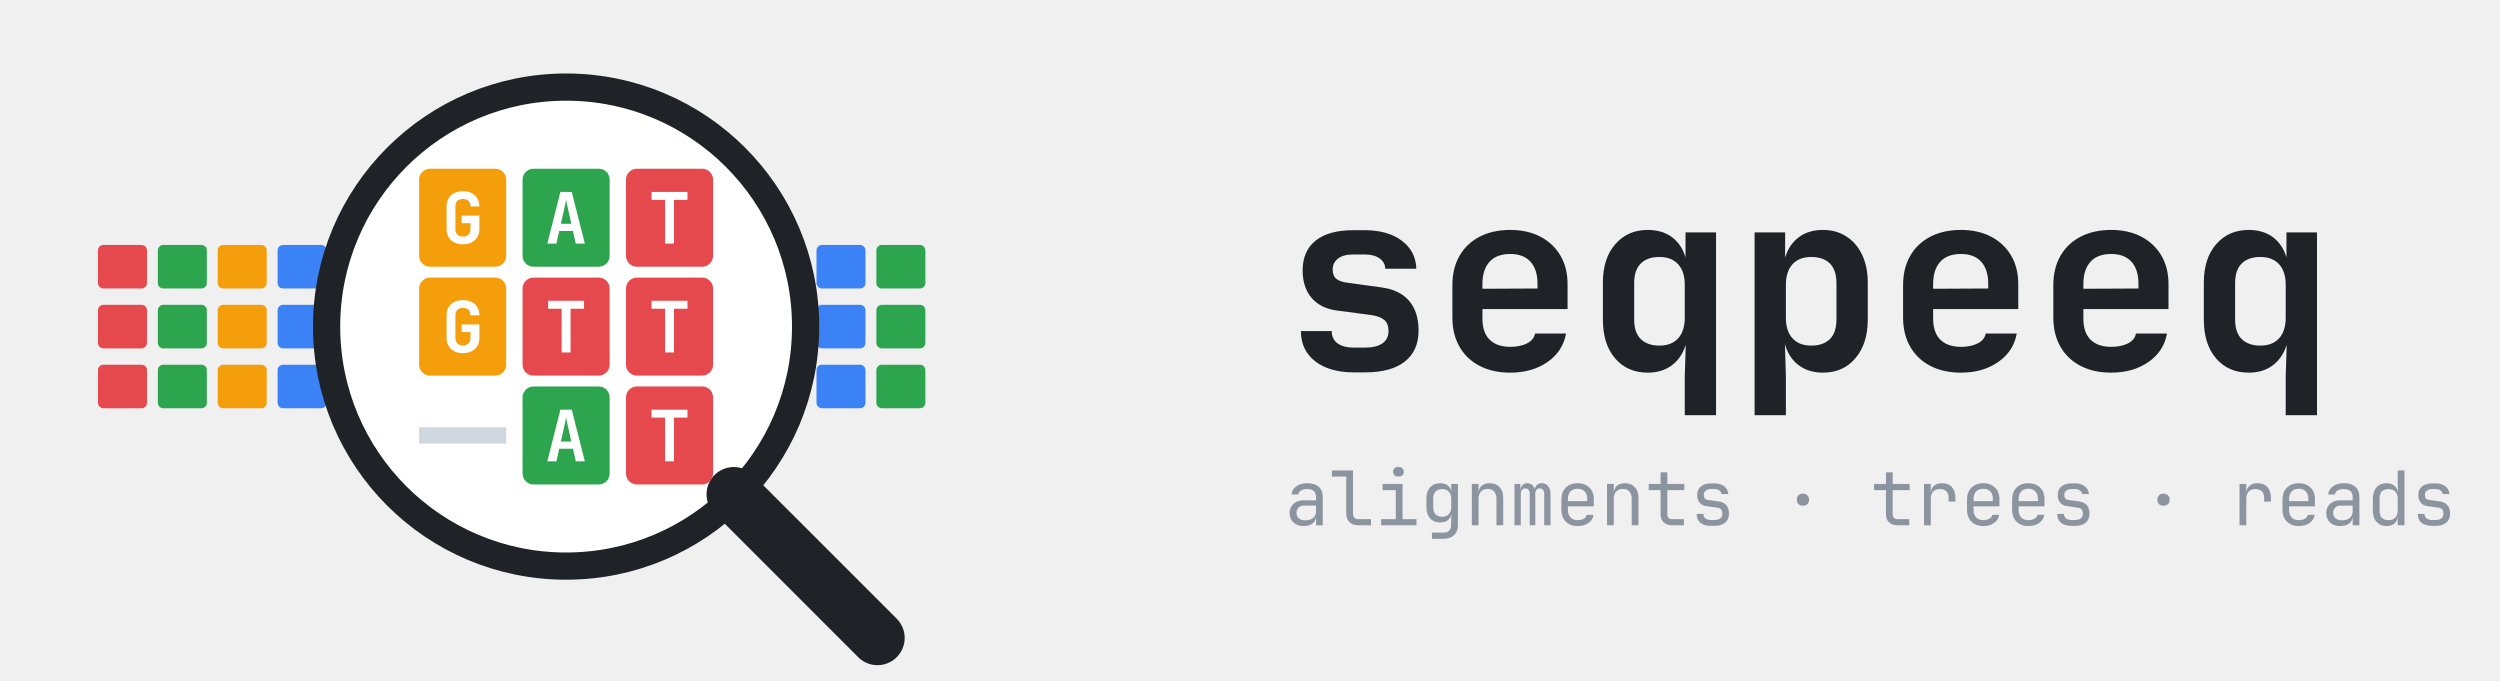
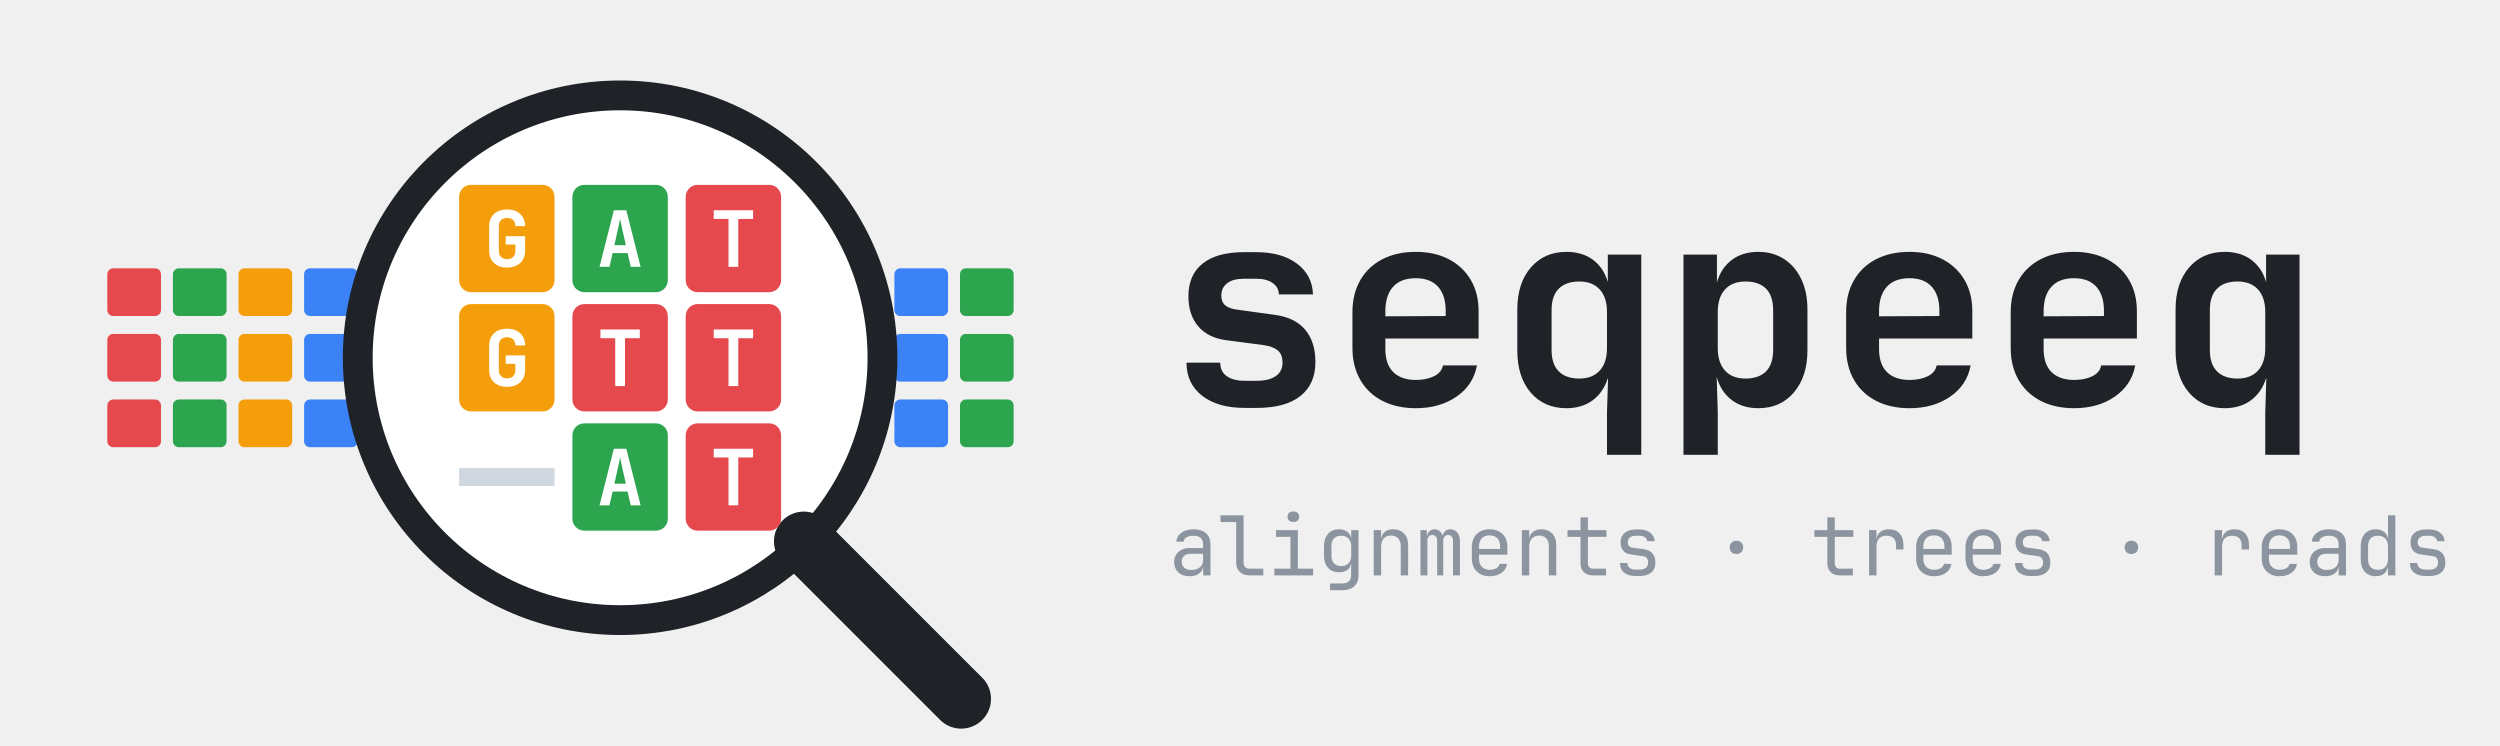
- <svg xmlns="http://www.w3.org/2000/svg" viewBox="0 0 459.28 125" width="459.28" height="125" role="img" aria-label="seqpeeq">
+ <svg xmlns="http://www.w3.org/2000/svg" viewBox="0 0 419.28 125" width="419.28" height="125" role="img" aria-label="seqpeeq">
  <rect x="18" y="45" width="9" height="8" rx="1" fill="#e5484d" />
  <rect x="29" y="45" width="9" height="8" rx="1" fill="#2da44e" />
  <rect x="40" y="45" width="9" height="8" rx="1" fill="#f59e0b" />
  <rect x="51" y="45" width="9" height="8" rx="1" fill="#3b82f6" />
  <rect x="62" y="45" width="9" height="8" rx="1" fill="#f59e0b" />
  <rect x="73" y="45" width="9" height="8" rx="1" fill="#2da44e" />
  <rect x="84" y="45" width="9" height="8" rx="1" fill="#e5484d" />
  <rect x="95" y="45" width="9" height="8" rx="1" fill="#3b82f6" />
  <rect x="106" y="45" width="9" height="8" rx="1" fill="#2da44e" />
  <rect x="117" y="45" width="9" height="8" rx="1" fill="#f59e0b" />
  <rect x="128" y="45" width="9" height="8" rx="1" fill="#e5484d" />
  <rect x="139" y="45" width="9" height="8" rx="1" fill="#e5484d" />
  <rect x="150" y="45" width="9" height="8" rx="1" fill="#3b82f6" />
  <rect x="161" y="45" width="9" height="8" rx="1" fill="#2da44e" />
  <rect x="18" y="56" width="9" height="8" rx="1" fill="#e5484d" />
  <rect x="29" y="56" width="9" height="8" rx="1" fill="#2da44e" />
  <rect x="40" y="56" width="9" height="8" rx="1" fill="#f59e0b" />
  <rect x="51" y="56" width="9" height="8" rx="1" fill="#3b82f6" />
  <rect x="62" y="56" width="9" height="8" rx="1" fill="#f59e0b" />
  <rect x="73" y="56" width="9" height="8" rx="1" fill="#e5484d" />
  <rect x="84" y="56" width="9" height="8" rx="1" fill="#e5484d" />
  <rect x="95" y="56" width="9" height="8" rx="1" fill="#3b82f6" />
  <rect x="106" y="56" width="9" height="8" rx="1" fill="#2da44e" />
  <rect x="117" y="56" width="9" height="8" rx="1" fill="#f59e0b" />
  <rect x="128" y="56" width="9" height="8" rx="1" fill="#e5484d" />
  <rect x="139" y="56" width="9" height="8" rx="1" fill="#e5484d" />
  <rect x="150" y="56" width="9" height="8" rx="1" fill="#3b82f6" />
  <rect x="161" y="56" width="9" height="8" rx="1" fill="#2da44e" />
  <rect x="18" y="67" width="9" height="8" rx="1" fill="#e5484d" />
  <rect x="29" y="67" width="9" height="8" rx="1" fill="#2da44e" />
  <rect x="40" y="67" width="9" height="8" rx="1" fill="#f59e0b" />
  <rect x="51" y="67" width="9" height="8" rx="1" fill="#3b82f6" />
  <rect x="62" y="70" width="9" height="2" fill="#d0d7de" />
  <rect x="73" y="67" width="9" height="8" rx="1" fill="#2da44e" />
  <rect x="84" y="67" width="9" height="8" rx="1" fill="#e5484d" />
  <rect x="95" y="67" width="9" height="8" rx="1" fill="#3b82f6" />
  <rect x="106" y="67" width="9" height="8" rx="1" fill="#2da44e" />
  <rect x="117" y="67" width="9" height="8" rx="1" fill="#f59e0b" />
  <rect x="128" y="67" width="9" height="8" rx="1" fill="#2da44e" />
  <rect x="139" y="67" width="9" height="8" rx="1" fill="#e5484d" />
  <rect x="150" y="67" width="9" height="8" rx="1" fill="#3b82f6" />
  <rect x="161" y="67" width="9" height="8" rx="1" fill="#2da44e" />
  <circle cx="104" cy="60" r="44" fill="#ffffff" stroke="#1f2328" stroke-width="5" />
  <path d="M134.8 90.8 L161.2 117.2" stroke="#1f2328" stroke-width="10" stroke-linecap="round" />
  <rect x="77" y="31" width="16" height="18" rx="2" fill="#f59e0b" />
  <path d="M85.05 44.88Q84.13 44.88 83.45 44.53Q82.78 44.19 82.41 43.56Q82.04 42.93 82.04 42.07V37.93Q82.04 37.08 82.41 36.44Q82.78 35.81 83.45 35.47Q84.13 35.13 85.05 35.13Q85.96 35.13 86.64 35.47Q87.31 35.81 87.69 36.44Q88.07 37.08 88.07 37.93H86.43Q86.43 37.27 86.07 36.91Q85.71 36.56 85.05 36.56Q84.39 36.56 84.03 36.91Q83.66 37.26 83.66 37.92V42.07Q83.66 42.73 84.03 43.09Q84.39 43.46 85.05 43.46Q85.71 43.46 86.07 43.09Q86.43 42.73 86.43 42.07V41.01H84.82V39.61H88.07V42.07Q88.07 42.93 87.69 43.56Q87.31 44.19 86.64 44.53Q85.96 44.88 85.05 44.88Z" fill="#ffffff" />
  <rect x="96" y="31" width="16" height="18" rx="2" fill="#2da44e" />
  <path d="M100.55 44.75 102.95 35.26H105.04L107.44 44.75H105.78L105.26 42.44H102.74L102.22 44.75ZM103.04 41.12H104.96L104.39 38.57Q104.25 37.93 104.14 37.42Q104.04 36.91 104 36.67Q103.96 36.91 103.86 37.42Q103.75 37.93 103.61 38.56Z" fill="#ffffff" />
  <rect x="115" y="31" width="16" height="18" rx="2" fill="#e5484d" />
  <path d="M122.18 44.75V36.72H119.7V35.26H126.3V36.72H123.82V44.75Z" fill="#ffffff" />
  <rect x="77" y="51" width="16" height="18" rx="2" fill="#f59e0b" />
  <path d="M85.05 64.88Q84.13 64.88 83.45 64.53Q82.78 64.19 82.41 63.56Q82.04 62.93 82.04 62.07V57.93Q82.04 57.08 82.41 56.44Q82.78 55.81 83.45 55.47Q84.13 55.13 85.05 55.13Q85.96 55.13 86.64 55.47Q87.31 55.81 87.69 56.44Q88.07 57.08 88.07 57.93H86.43Q86.43 57.27 86.07 56.91Q85.71 56.56 85.05 56.56Q84.39 56.56 84.03 56.91Q83.66 57.26 83.66 57.92V62.07Q83.66 62.73 84.03 63.09Q84.39 63.46 85.05 63.46Q85.71 63.46 86.07 63.09Q86.43 62.73 86.43 62.07V61.01H84.82V59.61H88.07V62.07Q88.07 62.93 87.69 63.56Q87.31 64.19 86.64 64.53Q85.96 64.88 85.05 64.88Z" fill="#ffffff" />
  <rect x="96" y="51" width="16" height="18" rx="2" fill="#e5484d" />
  <path d="M103.18 64.75V56.72H100.7V55.26H107.3V56.72H104.82V64.75Z" fill="#ffffff" />
  <rect x="115" y="51" width="16" height="18" rx="2" fill="#e5484d" />
  <path d="M122.18 64.75V56.72H119.7V55.26H126.3V56.72H123.82V64.75Z" fill="#ffffff" />
  <rect x="77" y="78.5" width="16" height="3" fill="#d0d7de" />
  <rect x="96" y="71" width="16" height="18" rx="2" fill="#2da44e" />
  <path d="M100.55 84.75 102.95 75.26H105.04L107.44 84.75H105.78L105.26 82.44H102.74L102.22 84.75ZM103.04 81.12H104.96L104.39 78.57Q104.25 77.93 104.14 77.42Q104.04 76.91 104 76.67Q103.96 76.91 103.86 77.42Q103.75 77.93 103.61 78.56Z" fill="#ffffff" />
  <rect x="115" y="71" width="16" height="18" rx="2" fill="#e5484d" />
  <path d="M122.18 84.75V76.72H119.7V75.26H126.3V76.72H123.82V84.75Z" fill="#ffffff" />
-   <path d="M248.74 68.41Q244.23 68.41 241.61 66.37Q238.99 64.32 238.99 60.82H244.65Q244.65 62.3 245.73 63.08Q246.81 63.86 248.74 63.86H250.77Q252.84 63.86 253.96 63.08Q255.09 62.3 255.09 60.82Q255.09 59.44 254.31 58.78Q253.53 58.11 251.92 57.88L245.61 57.05Q242.58 56.64 240.94 54.71Q239.31 52.77 239.31 49.69Q239.31 46.1 241.7 44.2Q244.1 42.29 248.6 42.29H250.72Q254.95 42.29 257.53 44.22Q260.1 46.15 260.2 49.37H254.49Q254.45 48.17 253.43 47.46Q252.42 46.75 250.72 46.75H248.6Q246.76 46.75 245.8 47.51Q244.83 48.27 244.83 49.55Q244.83 50.7 245.55 51.26Q246.26 51.81 247.64 51.95L253.57 52.77Q257.07 53.19 258.84 55.23Q260.61 57.28 260.61 60.73Q260.61 64.41 258.1 66.41Q255.6 68.41 250.77 68.41ZM277.45 68.46Q274.23 68.46 271.83 67.22Q269.44 65.98 268.13 63.7Q266.82 61.42 266.82 58.34V52.36Q266.82 49.28 268.13 47Q269.44 44.72 271.83 43.48Q274.23 42.24 277.45 42.24Q280.62 42.24 282.99 43.48Q285.36 44.72 286.67 46.95Q287.98 49.19 287.98 52.18V56.78H272.34V58.52Q272.34 61.1 273.67 62.41Q275.01 63.72 277.45 63.72Q279.24 63.72 280.5 63.1Q281.77 62.48 282 61.28H287.7Q287.11 64.55 284.3 66.5Q281.49 68.46 277.45 68.46ZM272.34 52.18V53.05L282.46 53V52.13Q282.46 49.51 281.17 48.08Q279.88 46.66 277.45 46.66Q274.92 46.66 273.63 48.11Q272.34 49.55 272.34 52.18ZM309.51 76.28V69.2L309.69 63.45H309.65Q308.91 65.79 307.12 67.13Q305.32 68.46 302.7 68.46Q298.97 68.46 296.72 65.84Q294.47 63.22 294.47 58.75V51.9Q294.47 47.48 296.74 44.86Q299.02 42.24 302.7 42.24Q305.37 42.24 307.16 43.57Q308.96 44.91 309.65 47.3V42.7H315.26V76.28ZM304.86 63.49Q307.07 63.49 308.29 62.16Q309.51 60.82 309.51 58.39V52.31Q309.51 49.88 308.29 48.54Q307.07 47.21 304.86 47.21Q302.65 47.21 301.44 48.4Q300.22 49.6 300.22 51.99V58.71Q300.22 61.1 301.44 62.3Q302.65 63.49 304.86 63.49ZM322.34 76.28V42.7H327.95V47.35Q328.64 44.95 330.44 43.6Q332.23 42.24 334.9 42.24Q337.34 42.24 339.2 43.44Q341.06 44.63 342.1 46.82Q343.13 49 343.13 51.9V58.75Q343.13 63.12 340.88 65.79Q338.63 68.46 334.9 68.46Q332.23 68.46 330.42 67.08Q328.6 65.7 327.91 63.22L328.09 69.2V76.28ZM332.74 63.49Q334.95 63.49 336.17 62.3Q337.38 61.1 337.38 58.62V52.08Q337.38 49.6 336.17 48.4Q334.95 47.21 332.74 47.21Q330.53 47.21 329.31 48.54Q328.09 49.88 328.09 52.31V58.39Q328.09 60.82 329.31 62.16Q330.53 63.49 332.74 63.49ZM360.25 68.46Q357.03 68.46 354.63 67.22Q352.24 65.98 350.93 63.7Q349.62 61.42 349.62 58.34V52.36Q349.62 49.28 350.93 47Q352.24 44.72 354.63 43.48Q357.03 42.24 360.25 42.24Q363.42 42.24 365.79 43.48Q368.16 44.72 369.47 46.95Q370.78 49.19 370.78 52.18V56.78H355.14V58.52Q355.14 61.1 356.47 62.41Q357.81 63.72 360.25 63.72Q362.04 63.72 363.3 63.1Q364.57 62.48 364.8 61.28H370.5Q369.91 64.55 367.1 66.5Q364.29 68.46 360.25 68.46ZM355.14 52.18V53.05L365.26 53V52.13Q365.26 49.51 363.97 48.08Q362.68 46.66 360.25 46.66Q357.72 46.66 356.43 48.11Q355.14 49.55 355.14 52.18ZM387.85 68.46Q384.63 68.46 382.23 67.22Q379.84 65.98 378.53 63.7Q377.22 61.42 377.22 58.34V52.36Q377.22 49.28 378.53 47Q379.84 44.72 382.23 43.48Q384.63 42.24 387.85 42.24Q391.02 42.24 393.39 43.48Q395.76 44.72 397.07 46.95Q398.38 49.19 398.38 52.18V56.78H382.74V58.52Q382.74 61.1 384.07 62.41Q385.41 63.72 387.85 63.72Q389.64 63.72 390.9 63.1Q392.17 62.48 392.4 61.28H398.1Q397.51 64.55 394.7 66.5Q391.89 68.46 387.85 68.46ZM382.74 52.18V53.05L392.86 53V52.13Q392.86 49.51 391.57 48.08Q390.28 46.66 387.85 46.66Q385.32 46.66 384.03 48.11Q382.74 49.55 382.74 52.18ZM419.91 76.28V69.2L420.09 63.45H420.05Q419.31 65.79 417.52 67.13Q415.72 68.46 413.1 68.46Q409.37 68.46 407.12 65.84Q404.87 63.22 404.87 58.75V51.9Q404.87 47.48 407.14 44.86Q409.42 42.24 413.1 42.24Q415.77 42.24 417.56 43.57Q419.36 44.91 420.05 47.3V42.7H425.66V76.28ZM415.26 63.49Q417.47 63.49 418.69 62.16Q419.91 60.82 419.91 58.39V52.31Q419.91 49.88 418.69 48.54Q417.47 47.21 415.26 47.21Q413.05 47.21 411.84 48.4Q410.62 49.6 410.62 51.99V58.71Q410.62 61.1 411.84 62.3Q413.05 63.49 415.26 63.49Z" fill="#1f2328" />
-   <path d="M239.48 96.64Q238.3 96.64 237.61 95.98Q236.92 95.33 236.92 94.26Q236.92 93.56 237.24 93.04Q237.56 92.51 238.13 92.22Q238.69 91.92 239.42 91.92H241.77V91.33Q241.77 89.85 240.15 89.85Q239.44 89.85 238.99 90.11Q238.55 90.37 238.53 90.84H237.28Q237.35 89.94 238.12 89.36Q238.88 88.77 240.15 88.77Q241.53 88.77 242.27 89.43Q243.01 90.1 243.01 91.28V96.5H241.78V95.12H241.75Q241.64 95.82 241.05 96.23Q240.46 96.64 239.48 96.64ZM239.78 95.59Q240.69 95.59 241.23 95.15Q241.77 94.71 241.77 93.95V92.88H239.56Q238.95 92.88 238.57 93.25Q238.19 93.62 238.19 94.22Q238.19 94.86 238.62 95.22Q239.04 95.59 239.78 95.59ZM249.52 96.5Q248.52 96.5 247.92 95.91Q247.32 95.33 247.32 94.36V87.56H244.69V86.43H248.56V94.36Q248.56 94.83 248.82 95.1Q249.08 95.37 249.52 95.37H251.87V96.5ZM253.73 96.5V95.37H256.42V90.04H254.01V88.91H257.67V95.37H260.22V96.5ZM256.91 87.54Q256.45 87.54 256.19 87.31Q255.93 87.07 255.93 86.67Q255.93 86.26 256.19 86.02Q256.45 85.78 256.91 85.78Q257.36 85.78 257.62 86.02Q257.89 86.26 257.89 86.67Q257.89 87.07 257.62 87.31Q257.36 87.54 256.91 87.54ZM263.06 98.98V97.85H265.2Q265.85 97.85 266.22 97.49Q266.59 97.12 266.59 96.5V95.81L266.62 94.57H266.58Q266.47 95.24 265.93 95.61Q265.39 95.98 264.58 95.98Q263.41 95.98 262.73 95.23Q262.05 94.49 262.05 93.19V91.59Q262.05 90.29 262.73 89.53Q263.41 88.77 264.58 88.77Q265.39 88.77 265.93 89.16Q266.47 89.54 266.58 90.22H266.61V88.91H267.84V96.5Q267.84 97.65 267.13 98.31Q266.42 98.98 265.19 98.98ZM264.95 94.94Q265.73 94.94 266.17 94.46Q266.61 93.97 266.61 93.12V91.67Q266.61 90.81 266.17 90.33Q265.73 89.85 264.95 89.85Q264.17 89.85 263.73 90.3Q263.3 90.76 263.3 91.53V93.26Q263.3 94.03 263.73 94.49Q264.17 94.94 264.95 94.94ZM270.39 96.5V88.91H271.63V90.36H271.65Q271.74 89.6 272.27 89.19Q272.79 88.77 273.66 88.77Q274.81 88.77 275.48 89.48Q276.16 90.18 276.16 91.39V96.5H274.92V91.61Q274.92 90.75 274.48 90.28Q274.05 89.82 273.3 89.82Q272.53 89.82 272.08 90.3Q271.63 90.79 271.63 91.67V96.5ZM278.23 96.5V88.91H279.3V89.92H279.33Q279.4 89.41 279.74 89.09Q280.08 88.77 280.6 88.77Q281.1 88.77 281.44 89.06Q281.79 89.35 281.94 89.85H281.95Q282.05 89.35 282.39 89.06Q282.73 88.77 283.25 88.77Q283.98 88.77 284.42 89.32Q284.85 89.86 284.85 90.73V96.5H283.69V90.72Q283.69 90.26 283.47 89.99Q283.25 89.72 282.86 89.72Q282.49 89.72 282.27 89.99Q282.05 90.25 282.05 90.7V96.5H281.03V90.72Q281.03 90.26 280.81 89.99Q280.59 89.72 280.22 89.72Q279.83 89.72 279.61 89.99Q279.39 90.25 279.39 90.7V96.5ZM289.82 96.64Q288.48 96.64 287.66 95.83Q286.84 95.02 286.84 93.6V91.81Q286.84 90.39 287.66 89.58Q288.48 88.77 289.82 88.77Q290.72 88.77 291.39 89.13Q292.06 89.49 292.43 90.14Q292.8 90.79 292.8 91.67V93.02H288.05V93.74Q288.05 94.58 288.54 95.07Q289.02 95.56 289.82 95.56Q290.51 95.56 290.96 95.29Q291.41 95.02 291.5 94.57H292.75Q292.62 95.52 291.82 96.08Q291.02 96.64 289.82 96.64ZM288.05 92.06H291.59V91.67Q291.59 90.77 291.12 90.28Q290.66 89.79 289.82 89.79Q288.98 89.79 288.52 90.28Q288.05 90.77 288.05 91.67ZM295.23 96.5V88.91H296.47V90.36H296.49Q296.58 89.6 297.11 89.19Q297.63 88.77 298.5 88.77Q299.65 88.77 300.32 89.48Q301 90.18 301 91.39V96.5H299.76V91.61Q299.76 90.75 299.32 90.28Q298.89 89.82 298.14 89.82Q297.37 89.82 296.92 90.3Q296.47 90.79 296.47 91.67V96.5ZM307.14 96.5Q306.2 96.5 305.63 95.95Q305.07 95.41 305.07 94.5V90.04H302.89V88.91H305.07V86.77H306.31V88.91H309.42V90.04H306.31V94.5Q306.31 94.89 306.54 95.13Q306.77 95.37 307.14 95.37H309.35V96.5ZM314.36 96.61Q313.09 96.61 312.39 96.04Q311.69 95.47 311.69 94.42H312.94Q312.94 94.94 313.31 95.24Q313.68 95.53 314.36 95.53H314.96Q315.65 95.53 316.03 95.23Q316.41 94.93 316.41 94.37Q316.41 93.39 315.52 93.27L313.42 92.97Q312.65 92.86 312.22 92.33Q311.79 91.79 311.79 90.92Q311.79 89.93 312.47 89.37Q313.16 88.8 314.36 88.8H314.96Q316.07 88.8 316.76 89.34Q317.46 89.89 317.52 90.77H316.26Q316.23 90.37 315.88 90.11Q315.53 89.85 314.96 89.85H314.36Q313.72 89.85 313.36 90.14Q313 90.43 313 90.92Q313 91.73 313.74 91.84L315.69 92.11Q317.63 92.39 317.63 94.37Q317.63 95.44 316.93 96.02Q316.23 96.61 314.96 96.61ZM331.22 92.91Q330.71 92.91 330.4 92.61Q330.09 92.3 330.09 91.82Q330.09 91.31 330.4 90.99Q330.71 90.68 331.22 90.68Q331.73 90.68 332.04 90.99Q332.35 91.31 332.35 91.82Q332.35 92.3 332.04 92.61Q331.73 92.91 331.22 92.91ZM348.54 96.5Q347.6 96.5 347.03 95.95Q346.47 95.41 346.47 94.5V90.04H344.29V88.91H346.47V86.77H347.71V88.91H350.82V90.04H347.71V94.5Q347.71 94.89 347.94 95.13Q348.17 95.37 348.54 95.37H350.75V96.5ZM353.47 96.5V88.91H354.71V90.36H354.74Q354.83 89.63 355.36 89.2Q355.88 88.77 356.76 88.77Q357.95 88.77 358.59 89.48Q359.23 90.19 359.23 91.5V92.15H357.99V91.5Q357.99 89.85 356.38 89.85Q355.56 89.85 355.14 90.32Q354.71 90.79 354.71 91.67V96.5ZM364.34 96.64Q363 96.64 362.18 95.83Q361.36 95.02 361.36 93.6V91.81Q361.36 90.39 362.18 89.58Q363 88.77 364.34 88.77Q365.24 88.77 365.91 89.13Q366.58 89.49 366.95 90.14Q367.32 90.79 367.32 91.67V93.02H362.57V93.74Q362.57 94.58 363.06 95.07Q363.54 95.56 364.34 95.56Q365.03 95.56 365.48 95.29Q365.93 95.02 366.02 94.57H367.27Q367.14 95.52 366.34 96.08Q365.54 96.64 364.34 96.64ZM362.57 92.06H366.11V91.67Q366.11 90.77 365.64 90.28Q365.18 89.79 364.34 89.79Q363.5 89.79 363.04 90.28Q362.57 90.77 362.57 91.67ZM372.62 96.64Q371.28 96.64 370.46 95.83Q369.64 95.02 369.64 93.6V91.81Q369.64 90.39 370.46 89.58Q371.28 88.77 372.62 88.77Q373.52 88.77 374.19 89.13Q374.86 89.49 375.23 90.14Q375.6 90.79 375.6 91.67V93.02H370.85V93.74Q370.85 94.58 371.34 95.07Q371.82 95.56 372.62 95.56Q373.31 95.56 373.76 95.29Q374.21 95.02 374.3 94.57H375.55Q375.42 95.52 374.62 96.08Q373.82 96.64 372.62 96.64ZM370.85 92.06H374.39V91.67Q374.39 90.77 373.92 90.28Q373.46 89.79 372.62 89.79Q371.78 89.79 371.32 90.28Q370.85 90.77 370.85 91.67ZM380.6 96.61Q379.33 96.61 378.63 96.04Q377.93 95.47 377.93 94.42H379.18Q379.18 94.94 379.55 95.24Q379.92 95.53 380.6 95.53H381.2Q381.89 95.53 382.27 95.23Q382.65 94.93 382.65 94.37Q382.65 93.39 381.76 93.27L379.66 92.97Q378.89 92.86 378.46 92.33Q378.03 91.79 378.03 90.92Q378.03 89.93 378.71 89.37Q379.4 88.8 380.6 88.8H381.2Q382.31 88.8 383 89.34Q383.7 89.89 383.76 90.77H382.5Q382.47 90.37 382.12 90.11Q381.77 89.85 381.2 89.85H380.6Q379.96 89.85 379.6 90.14Q379.24 90.43 379.24 90.92Q379.24 91.73 379.98 91.84L381.94 92.11Q383.87 92.39 383.87 94.37Q383.87 95.44 383.17 96.02Q382.47 96.61 381.2 96.61ZM397.46 92.91Q396.95 92.91 396.64 92.61Q396.33 92.3 396.33 91.82Q396.33 91.31 396.64 90.99Q396.95 90.68 397.46 90.68Q397.97 90.68 398.28 90.99Q398.59 91.31 398.59 91.82Q398.59 92.3 398.28 92.61Q397.97 92.91 397.46 92.91ZM411.43 96.5V88.91H412.67V90.36H412.7Q412.79 89.63 413.32 89.2Q413.84 88.77 414.72 88.77Q415.91 88.77 416.55 89.48Q417.19 90.19 417.19 91.5V92.15H415.95V91.5Q415.95 89.85 414.34 89.85Q413.52 89.85 413.1 90.32Q412.67 90.79 412.67 91.67V96.5ZM422.3 96.64Q420.96 96.64 420.14 95.83Q419.32 95.02 419.32 93.6V91.81Q419.32 90.39 420.14 89.58Q420.96 88.77 422.3 88.77Q423.2 88.77 423.87 89.13Q424.54 89.49 424.91 90.14Q425.28 90.79 425.28 91.67V93.02H420.53V93.74Q420.53 94.58 421.02 95.07Q421.5 95.56 422.3 95.56Q422.99 95.56 423.44 95.29Q423.89 95.02 423.98 94.57H425.23Q425.1 95.52 424.3 96.08Q423.5 96.64 422.3 96.64ZM420.53 92.06H424.07V91.67Q424.07 90.77 423.6 90.28Q423.14 89.79 422.3 89.79Q421.46 89.79 421 90.28Q420.53 90.77 420.53 91.67ZM429.92 96.64Q428.74 96.64 428.05 95.98Q427.36 95.33 427.36 94.26Q427.36 93.56 427.68 93.04Q428 92.51 428.57 92.22Q429.13 91.92 429.86 91.92H432.21V91.33Q432.21 89.85 430.59 89.85Q429.88 89.85 429.43 90.11Q428.99 90.37 428.97 90.84H427.72Q427.79 89.94 428.56 89.36Q429.32 88.77 430.59 88.77Q431.97 88.77 432.71 89.43Q433.45 90.1 433.45 91.28V96.5H432.22V95.12H432.19Q432.08 95.82 431.49 96.23Q430.9 96.64 429.92 96.64ZM430.22 95.59Q431.13 95.59 431.67 95.15Q432.21 94.71 432.21 93.95V92.88H430Q429.39 92.88 429.01 93.25Q428.63 93.62 428.63 94.22Q428.63 94.86 429.06 95.22Q429.48 95.59 430.22 95.59ZM438.42 96.64Q437.29 96.64 436.6 95.88Q435.92 95.12 435.92 93.82V91.6Q435.92 90.29 436.6 89.53Q437.27 88.77 438.42 88.77Q439.27 88.77 439.83 89.2Q440.39 89.63 440.5 90.36H440.52L440.49 88.63V86.43H441.73V96.5H440.49V95.05H440.47Q440.38 95.8 439.83 96.22Q439.27 96.64 438.42 96.64ZM438.83 95.56Q439.61 95.56 440.05 95.08Q440.49 94.6 440.49 93.74V91.67Q440.49 90.81 440.05 90.33Q439.61 89.85 438.83 89.85Q438.05 89.85 437.6 90.26Q437.16 90.66 437.16 91.6V93.81Q437.16 94.73 437.6 95.15Q438.05 95.56 438.83 95.56ZM446.84 96.61Q445.57 96.61 444.87 96.04Q444.17 95.47 444.17 94.42H445.42Q445.42 94.94 445.79 95.24Q446.16 95.53 446.84 95.53H447.44Q448.13 95.53 448.51 95.23Q448.89 94.93 448.89 94.37Q448.89 93.39 448 93.27L445.9 92.97Q445.13 92.86 444.7 92.33Q444.27 91.79 444.27 90.92Q444.27 89.93 444.95 89.37Q445.64 88.8 446.84 88.8H447.44Q448.55 88.8 449.24 89.34Q449.94 89.89 450 90.77H448.74Q448.71 90.37 448.36 90.11Q448.01 89.85 447.44 89.85H446.84Q446.2 89.85 445.84 90.14Q445.48 90.43 445.48 90.92Q445.48 91.73 446.22 91.84L448.18 92.11Q450.11 92.39 450.11 94.37Q450.11 95.44 449.41 96.02Q448.71 96.61 447.44 96.61Z" fill="#8c959f" />
+   <path d="M208.74 68.41Q204.23 68.41 201.61 66.37Q198.99 64.32 198.99 60.82H204.65Q204.65 62.3 205.73 63.08Q206.81 63.86 208.74 63.86H210.77Q212.84 63.86 213.96 63.08Q215.09 62.3 215.09 60.82Q215.09 59.44 214.31 58.78Q213.53 58.11 211.92 57.88L205.61 57.05Q202.58 56.64 200.94 54.71Q199.31 52.77 199.31 49.69Q199.31 46.1 201.7 44.2Q204.1 42.29 208.6 42.29H210.72Q214.95 42.29 217.53 44.22Q220.1 46.15 220.2 49.37H214.49Q214.45 48.17 213.43 47.46Q212.42 46.75 210.72 46.75H208.6Q206.76 46.75 205.8 47.51Q204.83 48.27 204.83 49.55Q204.83 50.7 205.55 51.26Q206.26 51.81 207.64 51.95L213.57 52.77Q217.07 53.19 218.84 55.23Q220.61 57.28 220.61 60.73Q220.61 64.41 218.1 66.41Q215.6 68.41 210.77 68.41ZM237.45 68.46Q234.23 68.46 231.83 67.22Q229.44 65.98 228.13 63.7Q226.82 61.42 226.82 58.34V52.36Q226.82 49.28 228.13 47Q229.44 44.72 231.83 43.48Q234.23 42.24 237.45 42.24Q240.62 42.24 242.99 43.48Q245.36 44.72 246.67 46.95Q247.98 49.19 247.98 52.18V56.78H232.34V58.52Q232.34 61.1 233.67 62.41Q235.01 63.72 237.45 63.72Q239.24 63.72 240.5 63.1Q241.77 62.48 242 61.28H247.7Q247.11 64.55 244.3 66.5Q241.49 68.46 237.45 68.46ZM232.34 52.18V53.05L242.46 53V52.13Q242.46 49.51 241.17 48.08Q239.88 46.66 237.45 46.66Q234.92 46.66 233.63 48.11Q232.34 49.55 232.34 52.18ZM269.51 76.28V69.2L269.69 63.45H269.65Q268.91 65.79 267.12 67.13Q265.32 68.46 262.7 68.46Q258.97 68.46 256.72 65.84Q254.47 63.22 254.47 58.75V51.9Q254.47 47.48 256.74 44.86Q259.02 42.24 262.7 42.24Q265.37 42.24 267.16 43.57Q268.96 44.91 269.65 47.3V42.7H275.26V76.28ZM264.86 63.49Q267.07 63.49 268.29 62.16Q269.51 60.82 269.51 58.39V52.31Q269.51 49.88 268.29 48.54Q267.07 47.21 264.86 47.21Q262.65 47.21 261.44 48.4Q260.22 49.6 260.22 51.99V58.71Q260.22 61.1 261.44 62.3Q262.65 63.49 264.86 63.49ZM282.34 76.28V42.7H287.95V47.35Q288.64 44.95 290.44 43.6Q292.23 42.24 294.9 42.24Q297.34 42.24 299.2 43.44Q301.06 44.63 302.1 46.82Q303.13 49 303.13 51.9V58.75Q303.13 63.12 300.88 65.79Q298.63 68.46 294.9 68.46Q292.23 68.46 290.42 67.08Q288.6 65.7 287.91 63.22L288.09 69.2V76.28ZM292.74 63.49Q294.95 63.49 296.17 62.3Q297.38 61.1 297.38 58.62V52.08Q297.38 49.6 296.17 48.4Q294.95 47.21 292.74 47.21Q290.53 47.21 289.31 48.54Q288.09 49.88 288.09 52.31V58.39Q288.09 60.82 289.31 62.16Q290.53 63.49 292.74 63.49ZM320.25 68.46Q317.03 68.46 314.63 67.22Q312.24 65.98 310.93 63.7Q309.62 61.42 309.62 58.34V52.36Q309.62 49.28 310.93 47Q312.24 44.72 314.63 43.48Q317.03 42.24 320.25 42.24Q323.42 42.24 325.79 43.48Q328.16 44.72 329.47 46.95Q330.78 49.19 330.78 52.18V56.78H315.14V58.52Q315.14 61.1 316.47 62.41Q317.81 63.72 320.25 63.72Q322.04 63.72 323.3 63.1Q324.57 62.48 324.8 61.28H330.5Q329.91 64.55 327.1 66.5Q324.29 68.46 320.25 68.46ZM315.14 52.18V53.05L325.26 53V52.13Q325.26 49.51 323.97 48.08Q322.68 46.66 320.25 46.66Q317.72 46.66 316.43 48.11Q315.14 49.55 315.14 52.18ZM347.85 68.46Q344.63 68.46 342.23 67.22Q339.84 65.98 338.53 63.7Q337.22 61.42 337.22 58.34V52.36Q337.22 49.28 338.53 47Q339.84 44.72 342.23 43.48Q344.63 42.24 347.85 42.24Q351.02 42.24 353.39 43.48Q355.76 44.72 357.07 46.95Q358.38 49.19 358.38 52.18V56.78H342.74V58.52Q342.74 61.1 344.07 62.41Q345.41 63.72 347.85 63.72Q349.64 63.72 350.9 63.1Q352.17 62.48 352.4 61.28H358.1Q357.51 64.55 354.7 66.5Q351.89 68.46 347.85 68.46ZM342.74 52.18V53.05L352.86 53V52.13Q352.86 49.51 351.57 48.08Q350.28 46.66 347.85 46.66Q345.32 46.66 344.03 48.11Q342.74 49.55 342.74 52.18ZM379.91 76.28V69.2L380.09 63.45H380.05Q379.31 65.79 377.52 67.13Q375.72 68.46 373.1 68.46Q369.37 68.46 367.12 65.84Q364.87 63.22 364.87 58.75V51.9Q364.87 47.48 367.14 44.86Q369.42 42.24 373.1 42.24Q375.77 42.24 377.56 43.57Q379.36 44.91 380.05 47.3V42.7H385.66V76.28ZM375.26 63.49Q377.47 63.49 378.69 62.16Q379.91 60.82 379.91 58.39V52.31Q379.91 49.88 378.69 48.54Q377.47 47.21 375.26 47.21Q373.05 47.21 371.84 48.4Q370.62 49.6 370.62 51.99V58.71Q370.62 61.1 371.84 62.3Q373.05 63.49 375.26 63.49Z" fill="#1f2328" />
+   <path d="M199.48 96.64Q198.3 96.64 197.61 95.98Q196.92 95.33 196.92 94.26Q196.92 93.56 197.24 93.04Q197.56 92.51 198.13 92.22Q198.69 91.92 199.42 91.92H201.77V91.33Q201.77 89.85 200.15 89.85Q199.44 89.85 198.99 90.11Q198.55 90.37 198.53 90.84H197.28Q197.35 89.94 198.12 89.36Q198.88 88.77 200.15 88.77Q201.53 88.77 202.27 89.43Q203.01 90.1 203.01 91.28V96.5H201.78V95.12H201.75Q201.64 95.82 201.05 96.23Q200.46 96.64 199.48 96.64ZM199.78 95.59Q200.69 95.59 201.23 95.15Q201.77 94.71 201.77 93.95V92.88H199.56Q198.95 92.88 198.57 93.25Q198.19 93.62 198.19 94.22Q198.19 94.86 198.62 95.22Q199.04 95.59 199.78 95.59ZM209.52 96.5Q208.52 96.5 207.92 95.91Q207.32 95.33 207.32 94.36V87.56H204.69V86.43H208.56V94.36Q208.56 94.83 208.82 95.1Q209.08 95.37 209.52 95.37H211.87V96.5ZM213.73 96.5V95.37H216.42V90.04H214.01V88.91H217.67V95.37H220.22V96.5ZM216.91 87.54Q216.45 87.54 216.19 87.31Q215.93 87.07 215.93 86.67Q215.93 86.26 216.19 86.02Q216.45 85.78 216.91 85.78Q217.36 85.78 217.62 86.02Q217.89 86.26 217.89 86.67Q217.89 87.07 217.62 87.31Q217.36 87.54 216.91 87.54ZM223.06 98.98V97.85H225.2Q225.85 97.85 226.22 97.49Q226.59 97.12 226.59 96.5V95.81L226.62 94.57H226.58Q226.47 95.24 225.93 95.61Q225.39 95.98 224.58 95.98Q223.41 95.98 222.73 95.23Q222.05 94.49 222.05 93.19V91.59Q222.05 90.29 222.73 89.53Q223.41 88.77 224.58 88.77Q225.39 88.77 225.93 89.16Q226.47 89.54 226.58 90.22H226.61V88.91H227.84V96.5Q227.84 97.65 227.13 98.31Q226.42 98.98 225.19 98.98ZM224.95 94.94Q225.73 94.94 226.17 94.46Q226.61 93.97 226.61 93.12V91.67Q226.61 90.81 226.17 90.33Q225.73 89.85 224.95 89.85Q224.17 89.85 223.73 90.3Q223.3 90.76 223.3 91.53V93.26Q223.3 94.03 223.73 94.49Q224.17 94.94 224.95 94.94ZM230.39 96.5V88.91H231.63V90.36H231.65Q231.74 89.6 232.27 89.19Q232.79 88.77 233.66 88.77Q234.81 88.77 235.48 89.48Q236.16 90.18 236.16 91.39V96.5H234.92V91.61Q234.92 90.75 234.48 90.28Q234.05 89.82 233.3 89.82Q232.53 89.82 232.08 90.3Q231.63 90.79 231.63 91.67V96.5ZM238.23 96.5V88.91H239.3V89.92H239.33Q239.4 89.41 239.74 89.09Q240.08 88.77 240.6 88.77Q241.1 88.77 241.44 89.06Q241.79 89.35 241.94 89.85H241.95Q242.05 89.35 242.39 89.06Q242.73 88.77 243.25 88.77Q243.98 88.77 244.42 89.32Q244.85 89.86 244.85 90.73V96.5H243.69V90.72Q243.69 90.26 243.47 89.99Q243.25 89.72 242.86 89.72Q242.49 89.72 242.27 89.99Q242.05 90.25 242.05 90.7V96.5H241.03V90.72Q241.03 90.26 240.81 89.99Q240.59 89.72 240.22 89.72Q239.83 89.72 239.61 89.99Q239.39 90.25 239.39 90.7V96.5ZM249.82 96.64Q248.48 96.64 247.66 95.83Q246.84 95.02 246.84 93.6V91.81Q246.84 90.39 247.66 89.58Q248.48 88.77 249.82 88.77Q250.72 88.77 251.39 89.13Q252.06 89.49 252.43 90.14Q252.8 90.79 252.8 91.67V93.02H248.05V93.74Q248.05 94.58 248.54 95.07Q249.02 95.56 249.82 95.56Q250.51 95.56 250.96 95.29Q251.41 95.02 251.5 94.57H252.75Q252.62 95.52 251.82 96.08Q251.02 96.64 249.82 96.64ZM248.05 92.06H251.59V91.67Q251.59 90.77 251.12 90.28Q250.66 89.79 249.82 89.79Q248.98 89.79 248.52 90.28Q248.05 90.77 248.05 91.67ZM255.23 96.5V88.91H256.47V90.36H256.49Q256.58 89.6 257.11 89.19Q257.63 88.77 258.5 88.77Q259.65 88.77 260.32 89.48Q261 90.18 261 91.39V96.5H259.76V91.61Q259.76 90.75 259.32 90.28Q258.89 89.82 258.14 89.82Q257.37 89.82 256.92 90.3Q256.47 90.79 256.47 91.67V96.5ZM267.14 96.5Q266.2 96.5 265.63 95.95Q265.07 95.41 265.07 94.5V90.04H262.89V88.91H265.07V86.77H266.31V88.91H269.42V90.04H266.31V94.5Q266.31 94.89 266.54 95.13Q266.77 95.37 267.14 95.37H269.35V96.5ZM274.36 96.61Q273.09 96.61 272.39 96.04Q271.69 95.47 271.69 94.42H272.94Q272.94 94.94 273.31 95.24Q273.68 95.53 274.36 95.53H274.96Q275.65 95.53 276.03 95.23Q276.41 94.93 276.41 94.37Q276.41 93.39 275.52 93.27L273.42 92.97Q272.65 92.86 272.22 92.33Q271.79 91.79 271.79 90.92Q271.79 89.93 272.47 89.37Q273.16 88.8 274.36 88.8H274.96Q276.07 88.8 276.76 89.34Q277.46 89.89 277.52 90.77H276.26Q276.23 90.37 275.88 90.11Q275.53 89.85 274.96 89.85H274.36Q273.72 89.85 273.36 90.14Q273 90.43 273 90.92Q273 91.73 273.74 91.84L275.69 92.11Q277.63 92.39 277.63 94.37Q277.63 95.44 276.93 96.02Q276.23 96.61 274.96 96.61ZM291.22 92.91Q290.71 92.91 290.4 92.61Q290.09 92.3 290.09 91.82Q290.09 91.31 290.4 90.99Q290.71 90.68 291.22 90.68Q291.73 90.68 292.04 90.99Q292.35 91.31 292.35 91.82Q292.35 92.3 292.04 92.61Q291.73 92.91 291.22 92.91ZM308.54 96.5Q307.6 96.5 307.03 95.95Q306.47 95.41 306.47 94.5V90.04H304.29V88.91H306.47V86.77H307.71V88.91H310.82V90.04H307.71V94.5Q307.71 94.89 307.94 95.13Q308.17 95.37 308.54 95.37H310.75V96.5ZM313.47 96.5V88.91H314.71V90.36H314.74Q314.83 89.63 315.36 89.2Q315.88 88.77 316.76 88.77Q317.95 88.77 318.59 89.48Q319.23 90.19 319.23 91.5V92.15H317.99V91.5Q317.99 89.85 316.38 89.85Q315.56 89.85 315.14 90.32Q314.71 90.79 314.71 91.67V96.5ZM324.34 96.64Q323 96.64 322.18 95.83Q321.36 95.02 321.36 93.6V91.81Q321.36 90.39 322.18 89.58Q323 88.77 324.34 88.77Q325.24 88.77 325.91 89.13Q326.58 89.49 326.95 90.14Q327.32 90.79 327.32 91.67V93.02H322.57V93.74Q322.57 94.58 323.06 95.07Q323.54 95.56 324.34 95.56Q325.03 95.56 325.48 95.29Q325.93 95.02 326.02 94.57H327.27Q327.14 95.52 326.34 96.08Q325.54 96.64 324.34 96.64ZM322.57 92.06H326.11V91.67Q326.11 90.77 325.64 90.28Q325.18 89.79 324.34 89.79Q323.5 89.79 323.04 90.28Q322.57 90.77 322.57 91.67ZM332.62 96.64Q331.28 96.64 330.46 95.83Q329.64 95.02 329.64 93.6V91.81Q329.64 90.39 330.46 89.58Q331.28 88.77 332.62 88.77Q333.52 88.77 334.19 89.13Q334.86 89.49 335.23 90.14Q335.6 90.79 335.6 91.67V93.02H330.85V93.74Q330.85 94.58 331.34 95.07Q331.82 95.56 332.62 95.56Q333.31 95.56 333.76 95.29Q334.21 95.02 334.3 94.57H335.55Q335.42 95.52 334.62 96.08Q333.82 96.64 332.62 96.64ZM330.85 92.06H334.39V91.67Q334.39 90.77 333.92 90.28Q333.46 89.79 332.62 89.79Q331.78 89.79 331.32 90.28Q330.85 90.77 330.85 91.67ZM340.6 96.61Q339.33 96.61 338.63 96.04Q337.93 95.47 337.93 94.42H339.18Q339.18 94.94 339.55 95.24Q339.92 95.53 340.6 95.53H341.2Q341.89 95.53 342.27 95.23Q342.65 94.93 342.65 94.37Q342.65 93.39 341.76 93.27L339.66 92.97Q338.89 92.86 338.46 92.33Q338.03 91.79 338.03 90.92Q338.03 89.93 338.71 89.37Q339.4 88.8 340.6 88.8H341.2Q342.31 88.8 343 89.34Q343.7 89.89 343.76 90.77H342.5Q342.47 90.37 342.12 90.11Q341.77 89.85 341.2 89.85H340.6Q339.96 89.85 339.6 90.14Q339.24 90.43 339.24 90.92Q339.24 91.73 339.98 91.84L341.94 92.11Q343.87 92.39 343.87 94.37Q343.87 95.44 343.17 96.02Q342.47 96.61 341.2 96.61ZM357.46 92.91Q356.95 92.91 356.64 92.61Q356.33 92.3 356.33 91.82Q356.33 91.31 356.64 90.99Q356.95 90.68 357.46 90.68Q357.97 90.68 358.28 90.99Q358.59 91.31 358.59 91.82Q358.59 92.3 358.28 92.61Q357.97 92.91 357.46 92.91ZM371.43 96.5V88.91H372.67V90.36H372.7Q372.79 89.63 373.32 89.2Q373.84 88.77 374.72 88.77Q375.91 88.77 376.55 89.48Q377.19 90.19 377.19 91.5V92.15H375.95V91.5Q375.95 89.85 374.34 89.85Q373.52 89.85 373.1 90.32Q372.67 90.79 372.67 91.67V96.5ZM382.3 96.64Q380.96 96.64 380.14 95.83Q379.32 95.02 379.32 93.6V91.81Q379.32 90.39 380.14 89.58Q380.96 88.77 382.3 88.77Q383.2 88.77 383.87 89.13Q384.54 89.49 384.91 90.14Q385.28 90.79 385.28 91.67V93.02H380.53V93.74Q380.53 94.58 381.02 95.07Q381.5 95.56 382.3 95.56Q382.99 95.56 383.44 95.29Q383.89 95.02 383.98 94.57H385.23Q385.1 95.52 384.3 96.08Q383.5 96.64 382.3 96.64ZM380.53 92.06H384.07V91.67Q384.07 90.77 383.6 90.28Q383.14 89.79 382.3 89.79Q381.46 89.79 381 90.28Q380.53 90.77 380.53 91.67ZM389.92 96.64Q388.74 96.64 388.05 95.98Q387.36 95.33 387.36 94.26Q387.36 93.56 387.68 93.04Q388 92.51 388.57 92.22Q389.13 91.92 389.86 91.92H392.21V91.33Q392.21 89.85 390.59 89.85Q389.88 89.85 389.43 90.11Q388.99 90.37 388.97 90.84H387.72Q387.79 89.94 388.56 89.36Q389.32 88.77 390.59 88.77Q391.97 88.77 392.71 89.43Q393.45 90.1 393.45 91.28V96.5H392.22V95.12H392.19Q392.08 95.82 391.49 96.23Q390.9 96.64 389.92 96.64ZM390.22 95.59Q391.13 95.59 391.67 95.15Q392.21 94.71 392.21 93.95V92.88H390Q389.39 92.88 389.01 93.25Q388.63 93.62 388.63 94.22Q388.63 94.86 389.06 95.22Q389.48 95.59 390.22 95.59ZM398.42 96.64Q397.29 96.64 396.6 95.88Q395.92 95.12 395.92 93.82V91.6Q395.92 90.29 396.6 89.53Q397.27 88.77 398.42 88.77Q399.27 88.77 399.83 89.2Q400.39 89.63 400.5 90.36H400.52L400.49 88.63V86.43H401.73V96.5H400.49V95.05H400.47Q400.38 95.8 399.83 96.22Q399.27 96.64 398.42 96.64ZM398.83 95.56Q399.61 95.56 400.05 95.08Q400.49 94.6 400.49 93.74V91.67Q400.49 90.81 400.05 90.33Q399.61 89.85 398.83 89.85Q398.05 89.85 397.6 90.26Q397.16 90.66 397.16 91.6V93.81Q397.16 94.73 397.6 95.15Q398.05 95.56 398.83 95.56ZM406.84 96.61Q405.57 96.61 404.87 96.04Q404.17 95.47 404.17 94.42H405.42Q405.42 94.94 405.79 95.24Q406.16 95.53 406.84 95.53H407.44Q408.13 95.53 408.51 95.23Q408.89 94.93 408.89 94.37Q408.89 93.39 408 93.27L405.9 92.97Q405.13 92.86 404.7 92.33Q404.27 91.79 404.27 90.92Q404.27 89.93 404.95 89.37Q405.64 88.8 406.84 88.8H407.44Q408.55 88.8 409.24 89.34Q409.94 89.89 410 90.77H408.74Q408.71 90.37 408.36 90.11Q408.01 89.85 407.44 89.85H406.84Q406.2 89.85 405.84 90.14Q405.48 90.43 405.48 90.92Q405.48 91.73 406.22 91.84L408.18 92.11Q410.11 92.39 410.11 94.37Q410.11 95.44 409.41 96.02Q408.71 96.61 407.44 96.61Z" fill="#8c959f" />
</svg>
